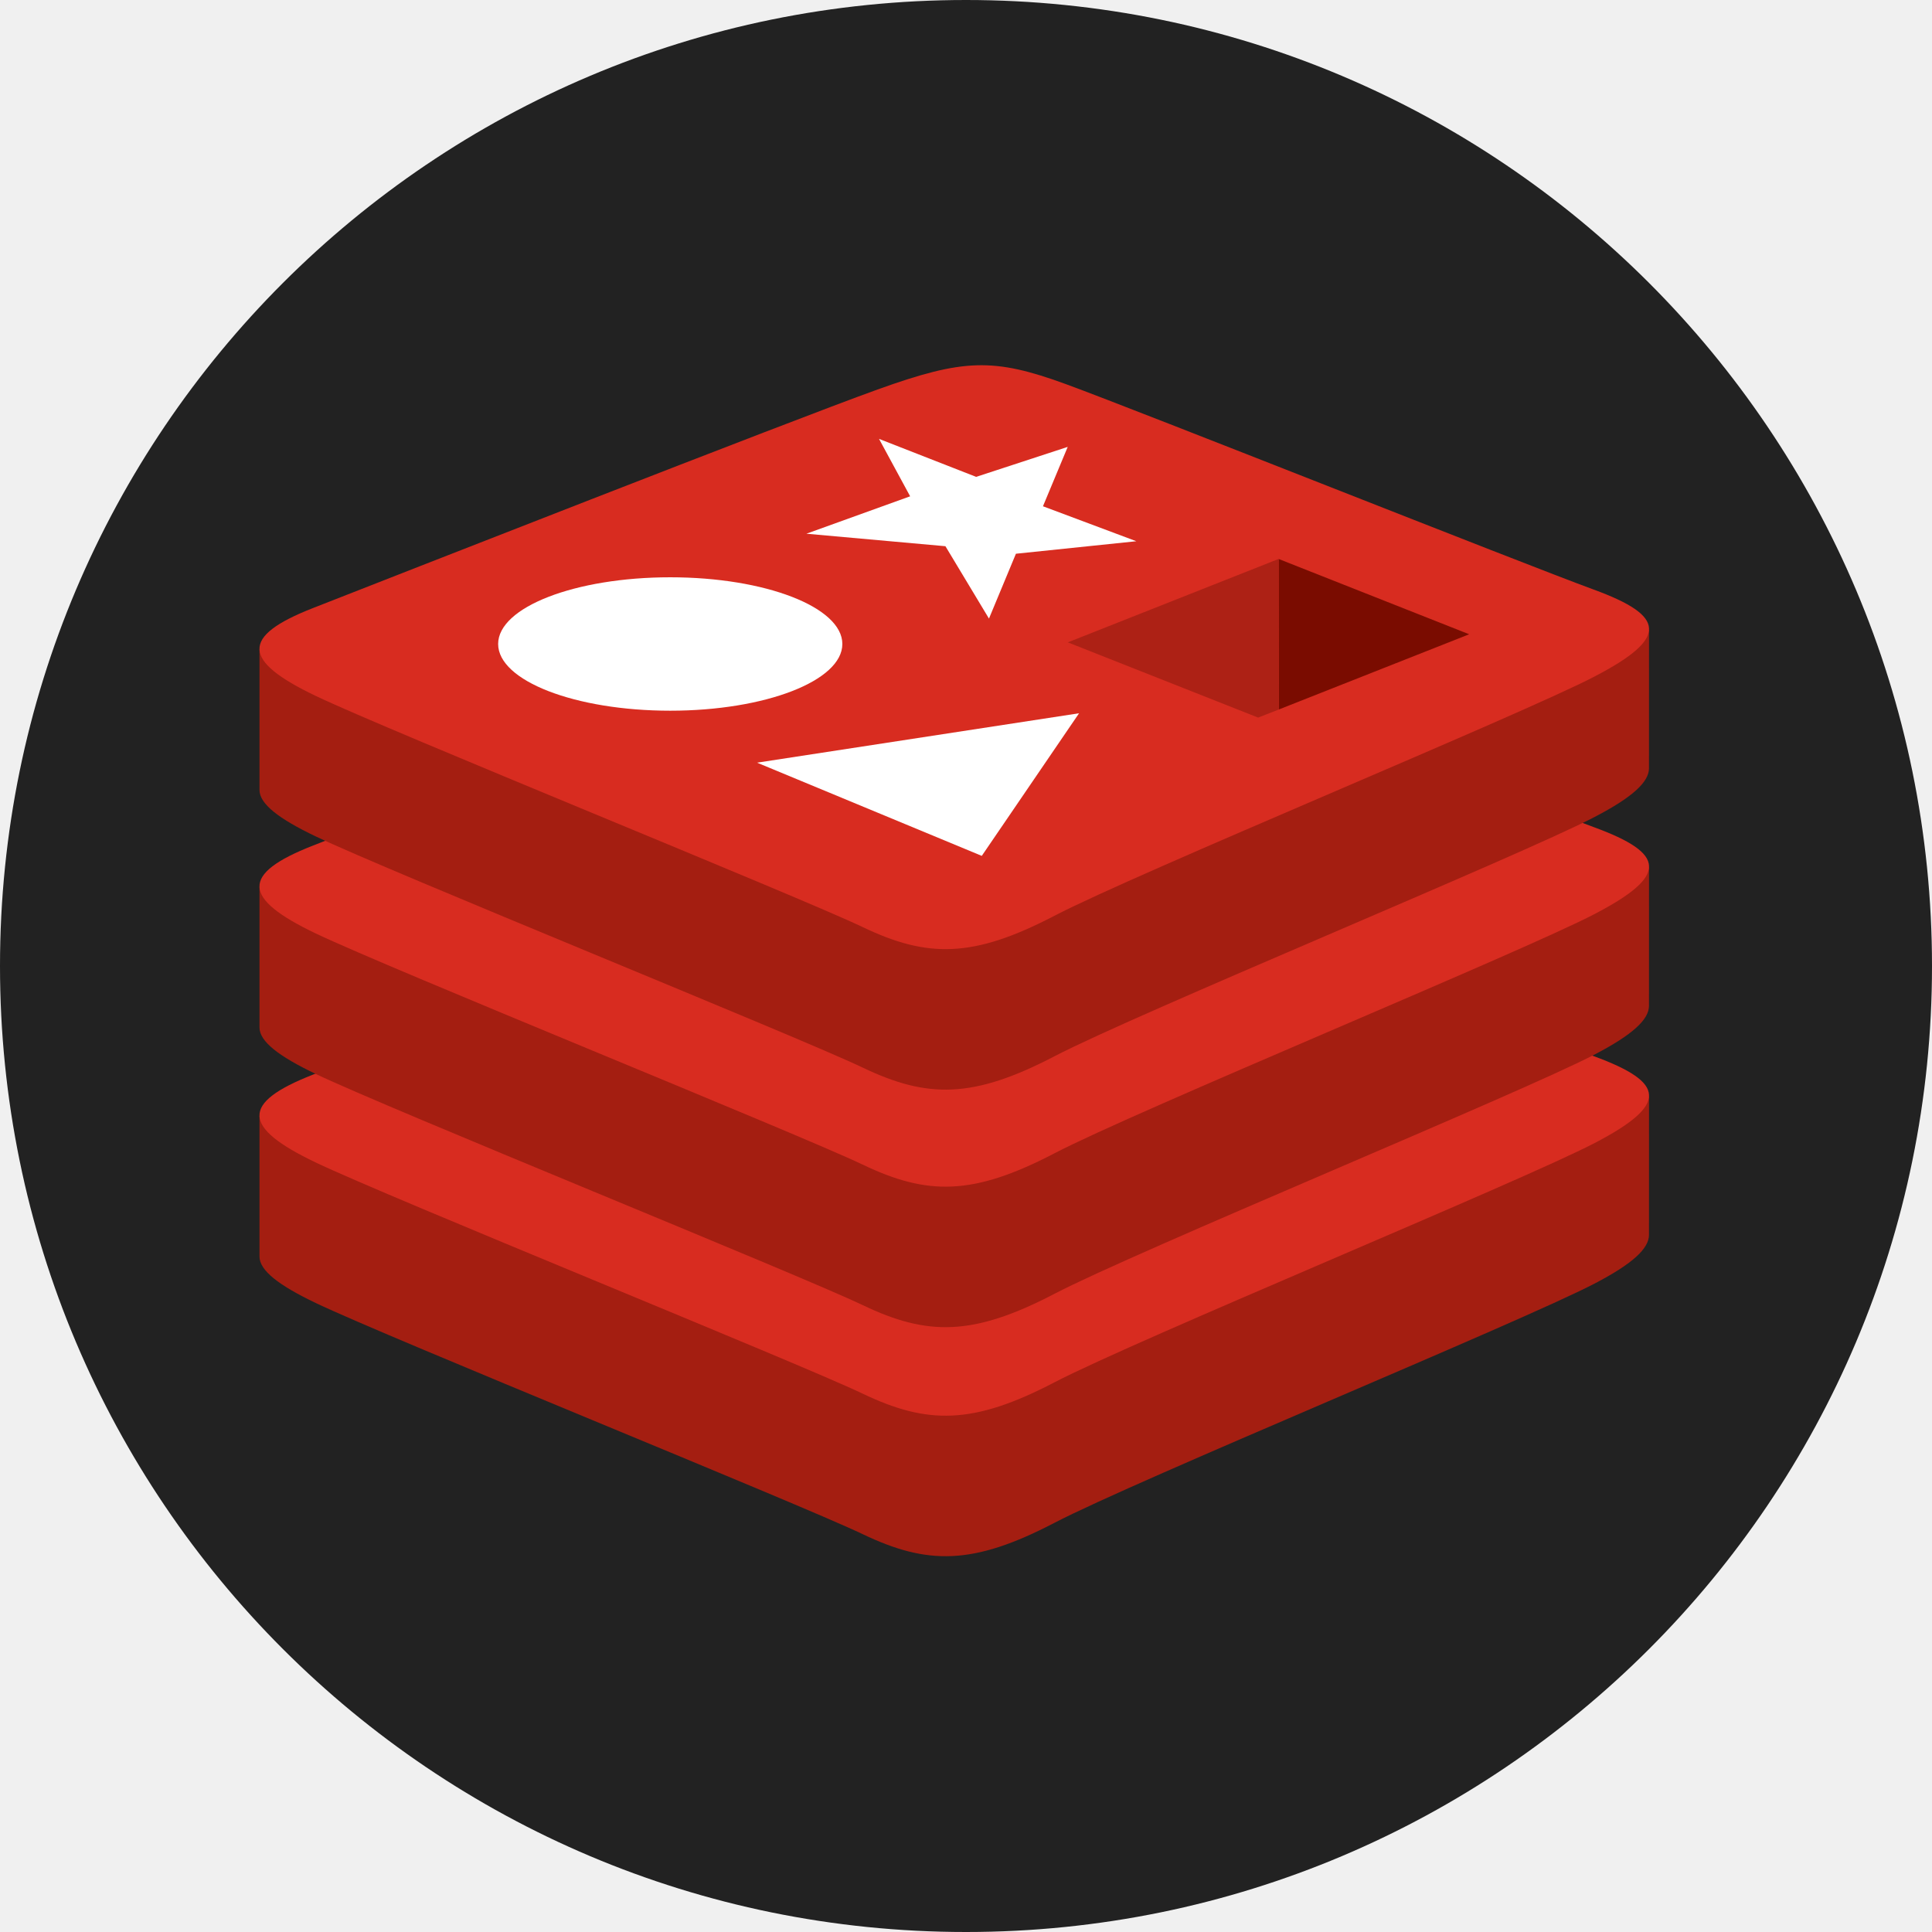
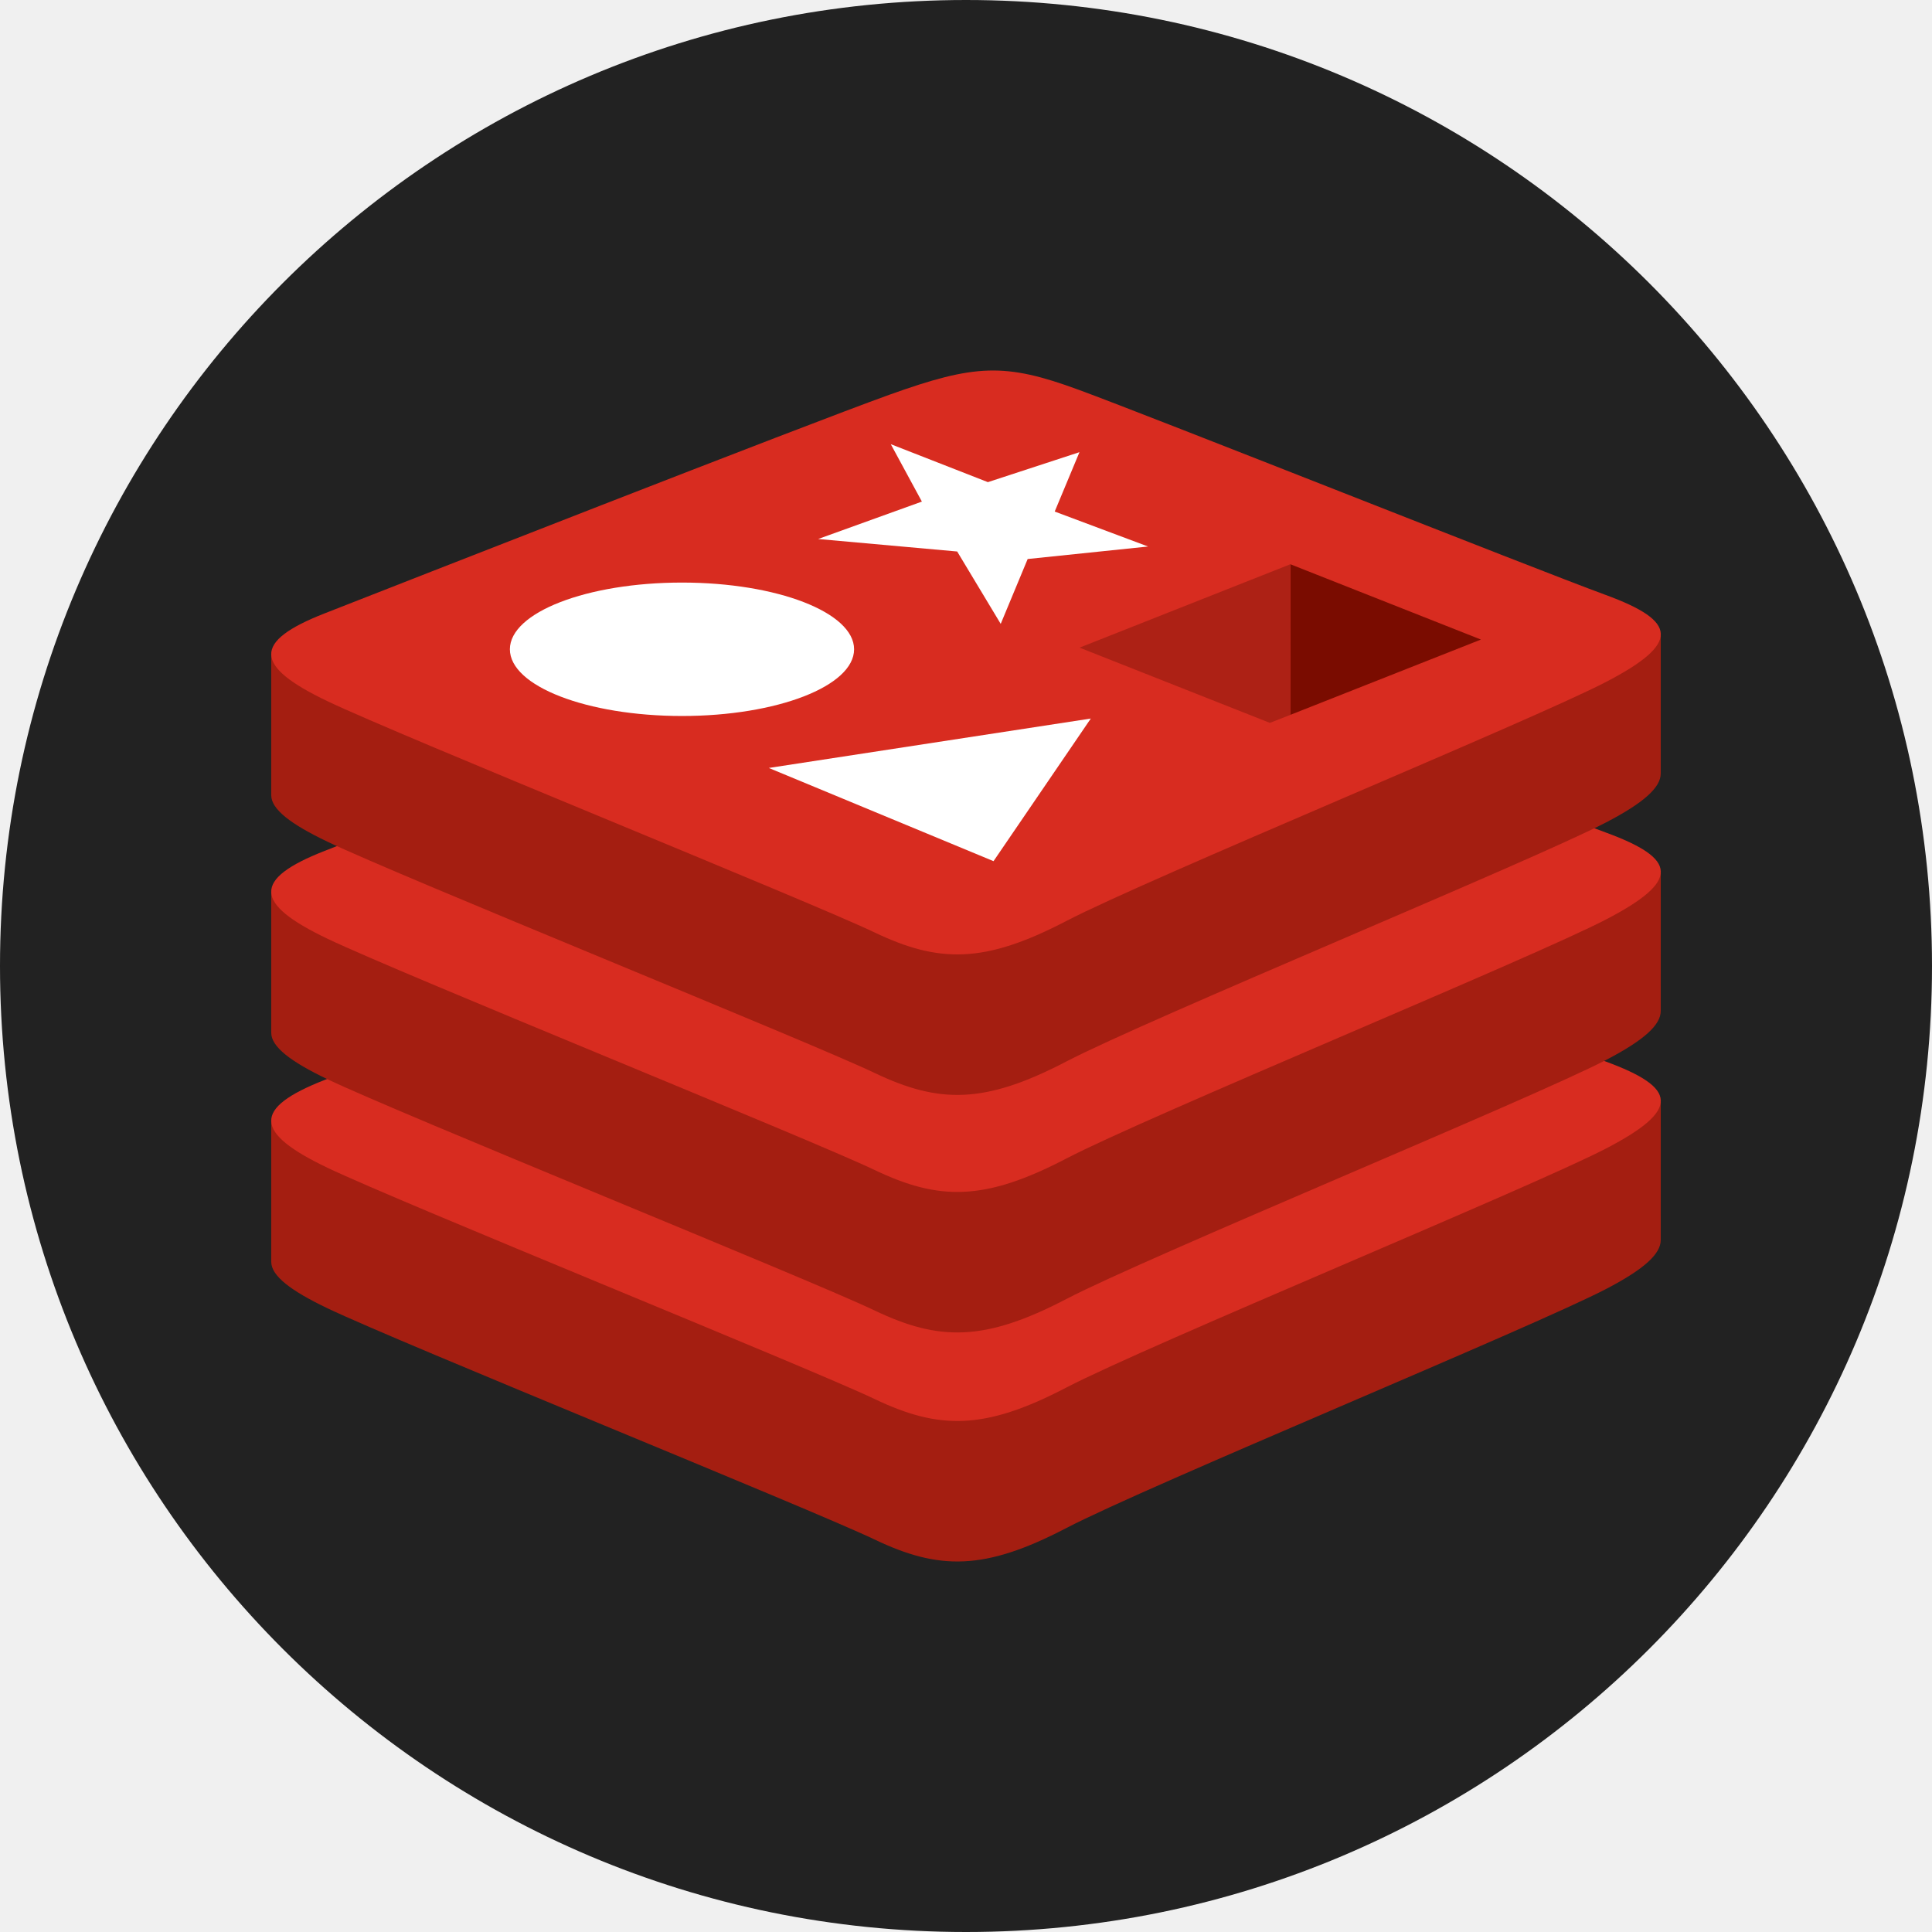
<svg xmlns="http://www.w3.org/2000/svg" width="5000" height="5000" viewBox="0 0 5000 5000" id="svg2" version="1.1">
  <defs id="defs4">
    <style id="style270">.cls-1{fill:#fff;}</style>
  </defs>
  <g id="layer1" transform="translate(2386.91,-3798.783)">
    <circle style="fill:#222222;fill-opacity:1" id="path864" cx="113.09" cy="6298.783" r="2500" />
    <circle style="fill:#000000;fill-opacity:1;stroke:none;stroke-width:2;stroke-linecap:square;stroke-linejoin:miter;stroke-miterlimit:4;stroke-dasharray:none;stroke-opacity:1" id="path4304-4-6" cx="2523.117" cy="-317.938" r="0" />
    <circle style="fill:#000000;fill-opacity:1;stroke:none;stroke-width:2;stroke-linecap:square;stroke-linejoin:miter;stroke-miterlimit:4;stroke-dasharray:none;stroke-opacity:1" id="path4304-4-2" cx="320.26" cy="862.347" r="0" />
    <circle style="fill:#000000;fill-opacity:1;stroke:none;stroke-width:2;stroke-linecap:square;stroke-linejoin:miter;stroke-miterlimit:4;stroke-dasharray:none;stroke-opacity:1" id="path4304-4-0" cx="2523.117" cy="862.347" r="0" />
    <circle style="fill:#000000;fill-opacity:1;stroke:none;stroke-width:2;stroke-linecap:square;stroke-linejoin:miter;stroke-miterlimit:4;stroke-dasharray:none;stroke-opacity:1" id="path4304-4-0-6" cx="1385.974" cy="2456.347" r="0" />
    <circle style="fill:#000000;fill-opacity:1;stroke:none;stroke-width:2;stroke-linecap:square;stroke-linejoin:miter;stroke-miterlimit:4;stroke-dasharray:none;stroke-opacity:1" id="path4304-4-9-6" cx="2458.947" cy="2162.248" r="0" />
    <circle style="fill:#000000;fill-opacity:1;stroke:none;stroke-width:2;stroke-linecap:square;stroke-linejoin:miter;stroke-miterlimit:4;stroke-dasharray:none;stroke-opacity:1" id="path4304-4-9-0" cx="2475.435" cy="-339.3" r="0" />
-     <g transform="matrix(21.13973,0,0,21.13973,-6425.696,5134.577)" id="g1029">
+     <g transform="matrix(21.13973,0,0,21.13973,-6395.296,5148.25)" id="g1029">
      <path fill="#a41e11" d="m 386.265,93.951 c -9.078,4.732 -56.106,24.068 -66.118,29.287 -10.012,5.221 -15.574,5.17 -23.483,1.389 -7.909,-3.781 -57.955,-23.996 -66.97,-28.305 -4.506,-2.154 -6.875,-3.971 -6.875,-5.688 v -17.195 c 0,0 65.153,-14.184 75.672,-17.957 10.518,-3.774 14.167,-3.91 23.118,-0.631 8.952,3.279 62.474,12.936 71.321,16.176 0,0 -0.004,15.357 -0.004,16.951 10e-4,1.7 -2.04,3.565 -6.661,5.973 z" id="path1007" />
      <path fill="#d82c20" d="m 386.265,76.751 c -9.078,4.73 -56.106,24.068 -66.118,29.287 -10.012,5.221 -15.574,5.17 -23.483,1.389 -7.91,-3.779 -57.955,-23.998 -66.97,-28.305 -9.015,-4.309 -9.204,-7.275 -0.348,-10.742 8.855,-3.469 58.626,-22.996 69.146,-26.77 10.518,-3.772 14.167,-3.91 23.118,-0.63 8.952,3.279 55.699,21.886 64.545,25.126 8.848,3.243 9.188,5.913 0.11,10.645 z" id="path1009" />
      <path fill="#a41e11" d="m 386.265,65.911 c -9.078,4.732 -56.106,24.068 -66.118,29.289 -10.012,5.219 -15.574,5.168 -23.483,1.387 -7.91,-3.779 -57.955,-23.996 -66.97,-28.305 -4.506,-2.154 -6.875,-3.969 -6.875,-5.686 v -17.197 c 0,0 65.153,-14.183 75.672,-17.957 10.518,-3.773 14.167,-3.91 23.118,-0.631 8.952,3.279 62.474,12.934 71.321,16.175 0,0 -0.004,15.357 -0.004,16.953 10e-4,1.699 -2.04,3.564 -6.661,5.972 z" id="path1011" />
      <path fill="#d82c20" d="m 386.265,48.711 c -9.078,4.732 -56.106,24.068 -66.118,29.289 -10.012,5.219 -15.574,5.168 -23.483,1.387 -7.91,-3.779 -57.955,-23.997 -66.97,-28.305 -9.015,-4.308 -9.204,-7.274 -0.348,-10.743 8.855,-3.467 58.626,-22.995 69.146,-26.768 10.518,-3.773 14.167,-3.91 23.118,-0.631 8.952,3.279 55.699,21.885 64.545,25.126 8.848,3.242 9.188,5.913 0.11,10.645 z" id="path1013" />
      <path fill="#a41e11" d="m 386.265,36.831 c -9.078,4.732 -56.106,24.069 -66.118,29.29 -10.012,5.219 -15.574,5.168 -23.483,1.387 -7.91,-3.779 -57.955,-23.997 -66.97,-28.305 -4.506,-2.154 -6.875,-3.97 -6.875,-5.686 v -17.197 c 0,0 65.153,-14.183 75.672,-17.956 10.518,-3.774 14.167,-3.91 23.118,-0.631 8.952,3.279 62.474,12.934 71.321,16.175 0,0 -0.004,15.357 -0.004,16.952 10e-4,1.698 -2.04,3.563 -6.661,5.971 z" id="path1015" />
      <path fill="#d82c20" d="m 386.265,19.631 c -9.078,4.732 -56.106,24.069 -66.118,29.289 -10.012,5.219 -15.574,5.168 -23.483,1.388 -7.909,-3.78 -57.955,-23.997 -66.97,-28.305 -9.015,-4.308 -9.204,-7.275 -0.348,-10.743 8.855,-3.468 58.626,-22.994 69.146,-26.768 10.518,-3.774 14.167,-3.91 23.118,-0.63 8.952,3.279 55.699,21.885 64.545,25.126 8.848,3.24 9.188,5.912 0.11,10.643 z" id="path1017" />
-       <polygon points="259.06,240.78 270.27,237.11 267.24,244.38 278.67,248.66 263.93,250.19 260.63,258.13 255.3,249.27 238.28,247.74 250.98,243.16 247.17,236.13 " fill="#ffffff" id="polygon1019" transform="translate(51.49453,-245.5893)" />
-       <polygon points="232.24,275.77 271.66,269.72 259.75,287.18 " fill="#ffffff" id="polygon1021" transform="translate(51.49453,-245.5893)" />
+       <polygon points="267.24,244.38 278.67,248.66 263.93,250.19 260.63,258.13 255.3,249.27 238.28,247.74 250.98,243.16 247.17,236.13 259.06,240.78 270.27,237.11 " fill="#ffffff" id="polygon1019" transform="translate(51.49453,-245.5893)" />
+       <polygon points="259.75,287.18 232.24,275.77 271.66,269.72 " fill="#ffffff" id="polygon1021" transform="translate(51.49453,-245.5893)" />
      <ellipse cx="273.105" rx="21.069" ry="8.167" cy="15.651" fill="#ffffff" id="ellipse1023" />
-       <polygon points="319.42,260.05 296.11,269.26 296.09,250.83 " fill="#7a0c00" id="polygon1025" transform="translate(51.49453,-245.5893)" />
-       <polygon points="293.58,270.25 270.28,261.04 296.09,250.83 296.11,269.26 " fill="#ad2115" id="polygon1027" transform="translate(51.49453,-245.5893)" />
+       <polygon points="296.09,250.83 319.42,260.05 296.11,269.26 " fill="#7a0c00" id="polygon1025" transform="translate(51.49453,-245.5893)" />
+       <polygon points="296.09,250.83 296.11,269.26 293.58,270.25 270.28,261.04 " fill="#ad2115" id="polygon1027" transform="translate(51.49453,-245.5893)" />
    </g>
  </g>
  <style id="style1118" type="text/css">
	.st0{fill:#2DBCAF;}
	.st1{fill:#5DC9E1;}
	.st2{fill:#FDDD00;}
	.st3{fill:#CE3262;}
	.st4{fill:#00ACD7;}
	.st5{fill:#FFFFFF;}
</style>
</svg>
